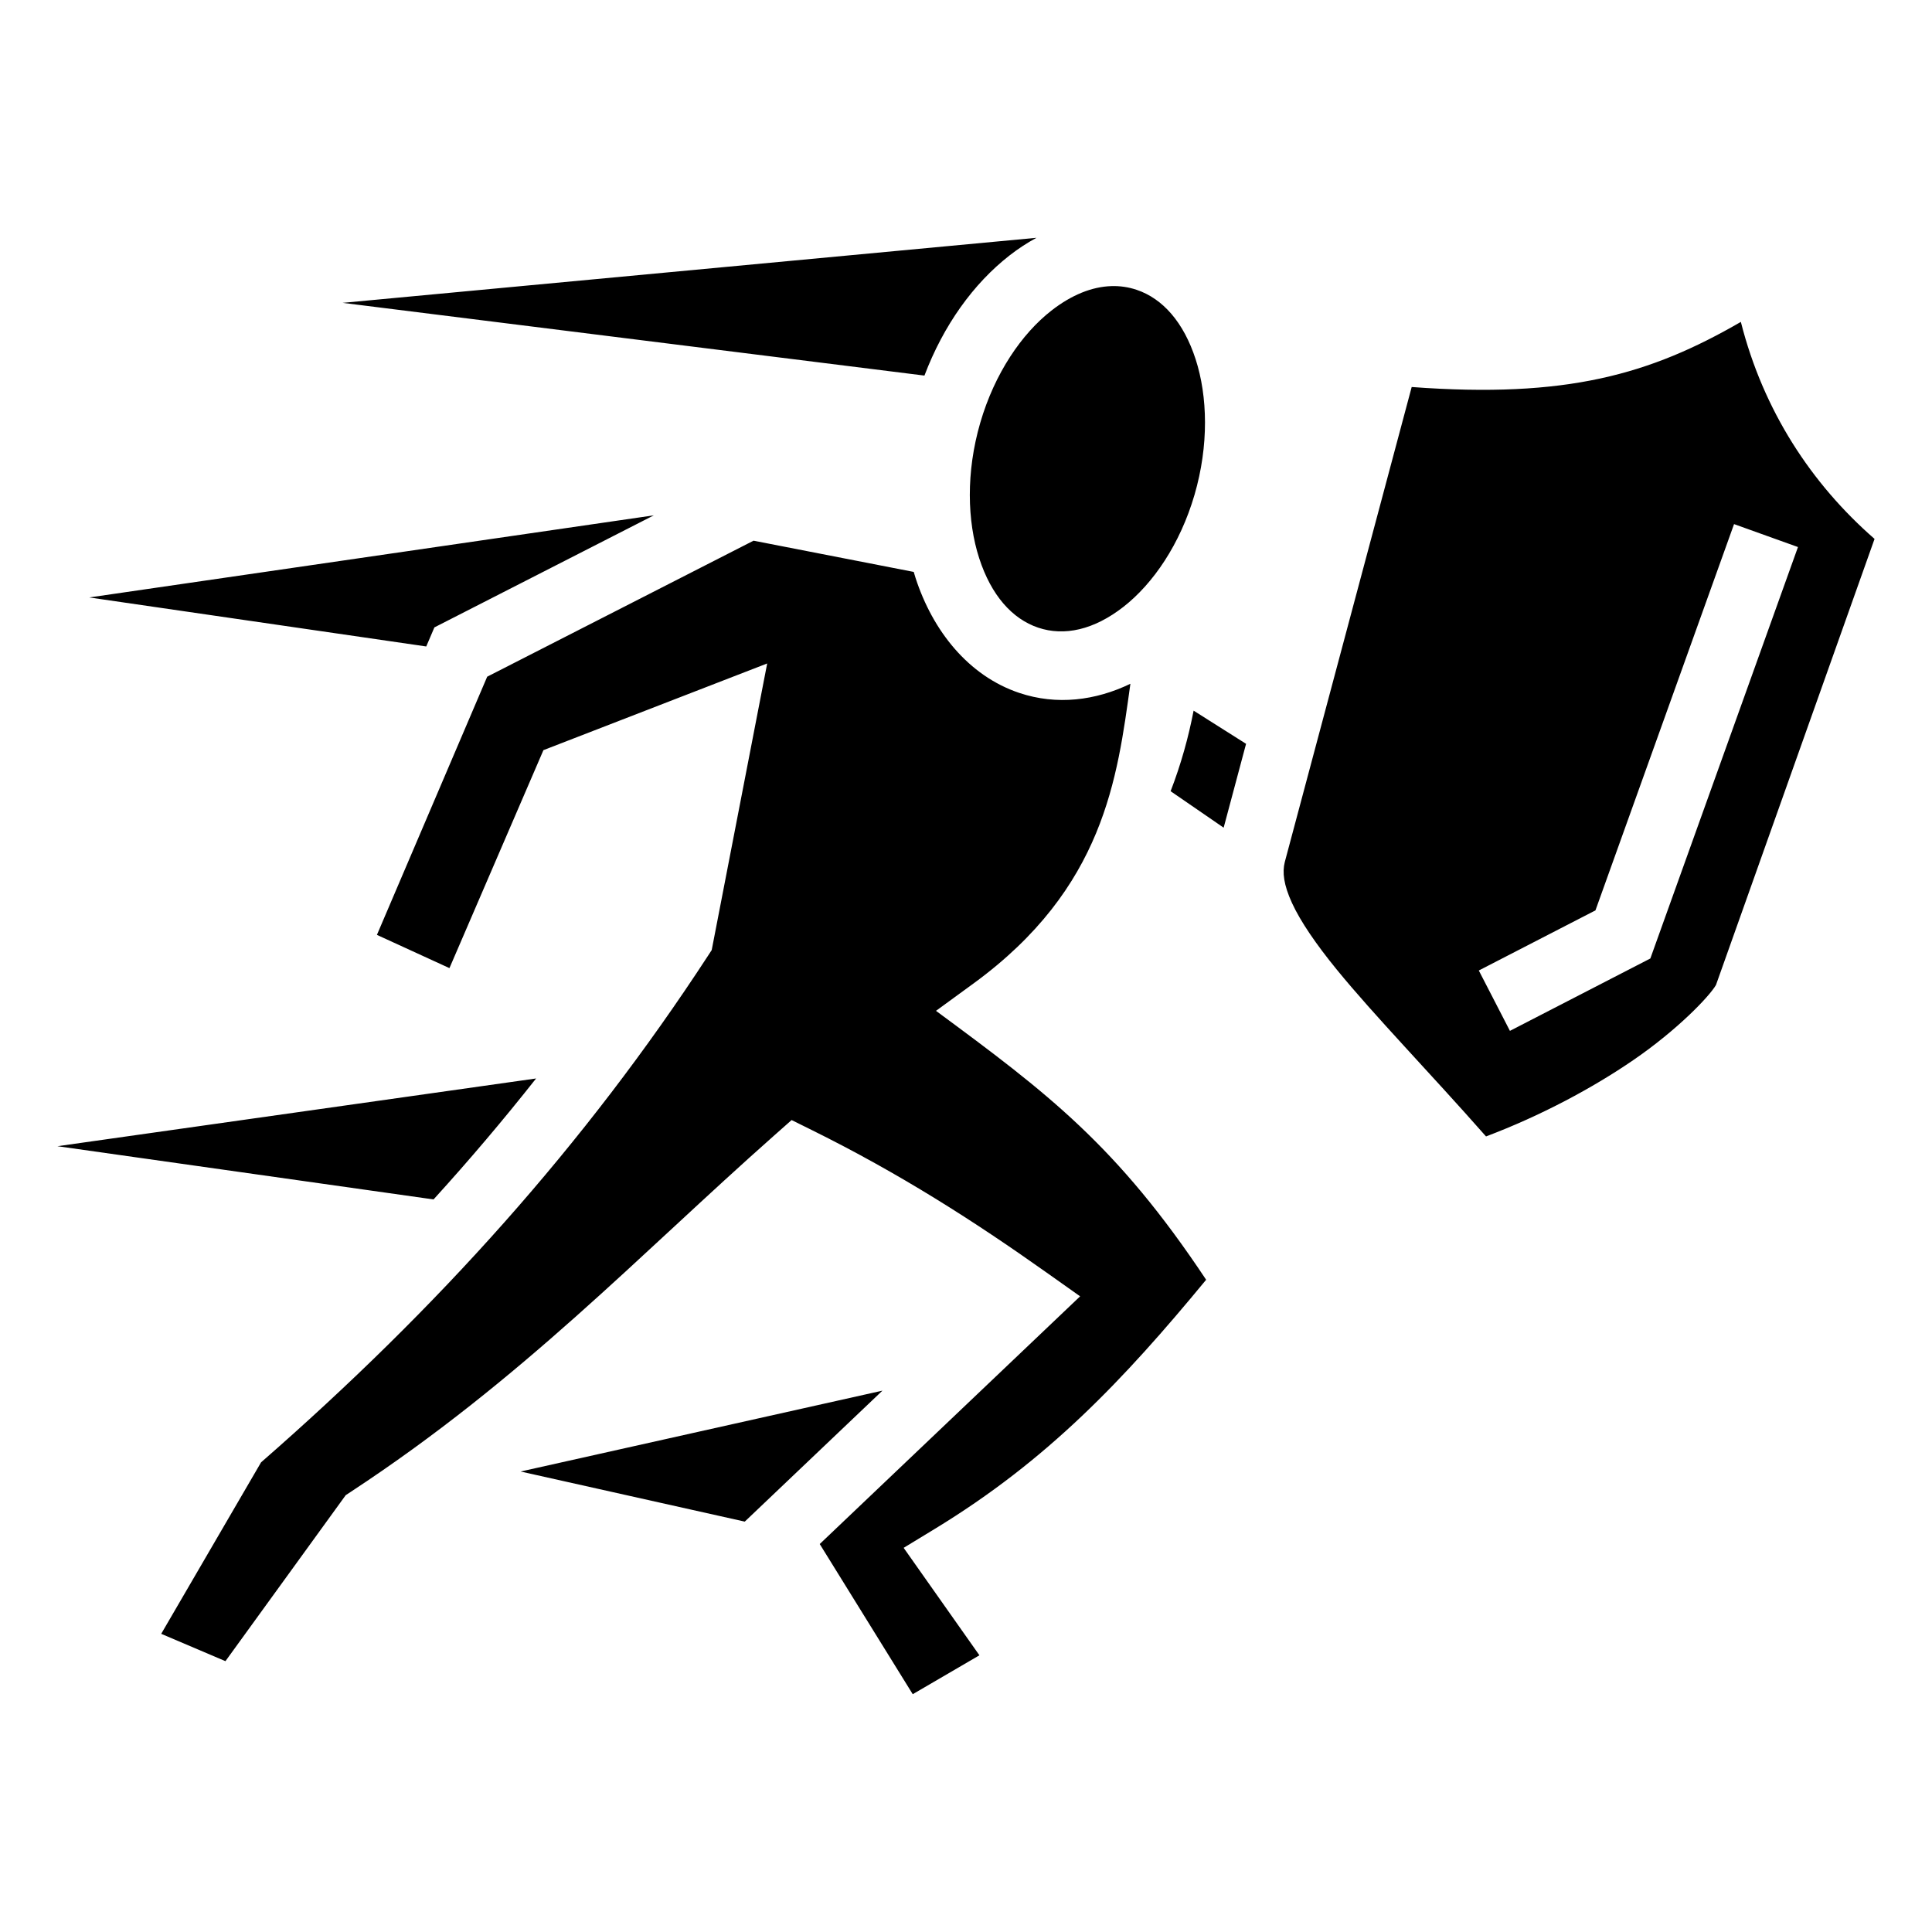
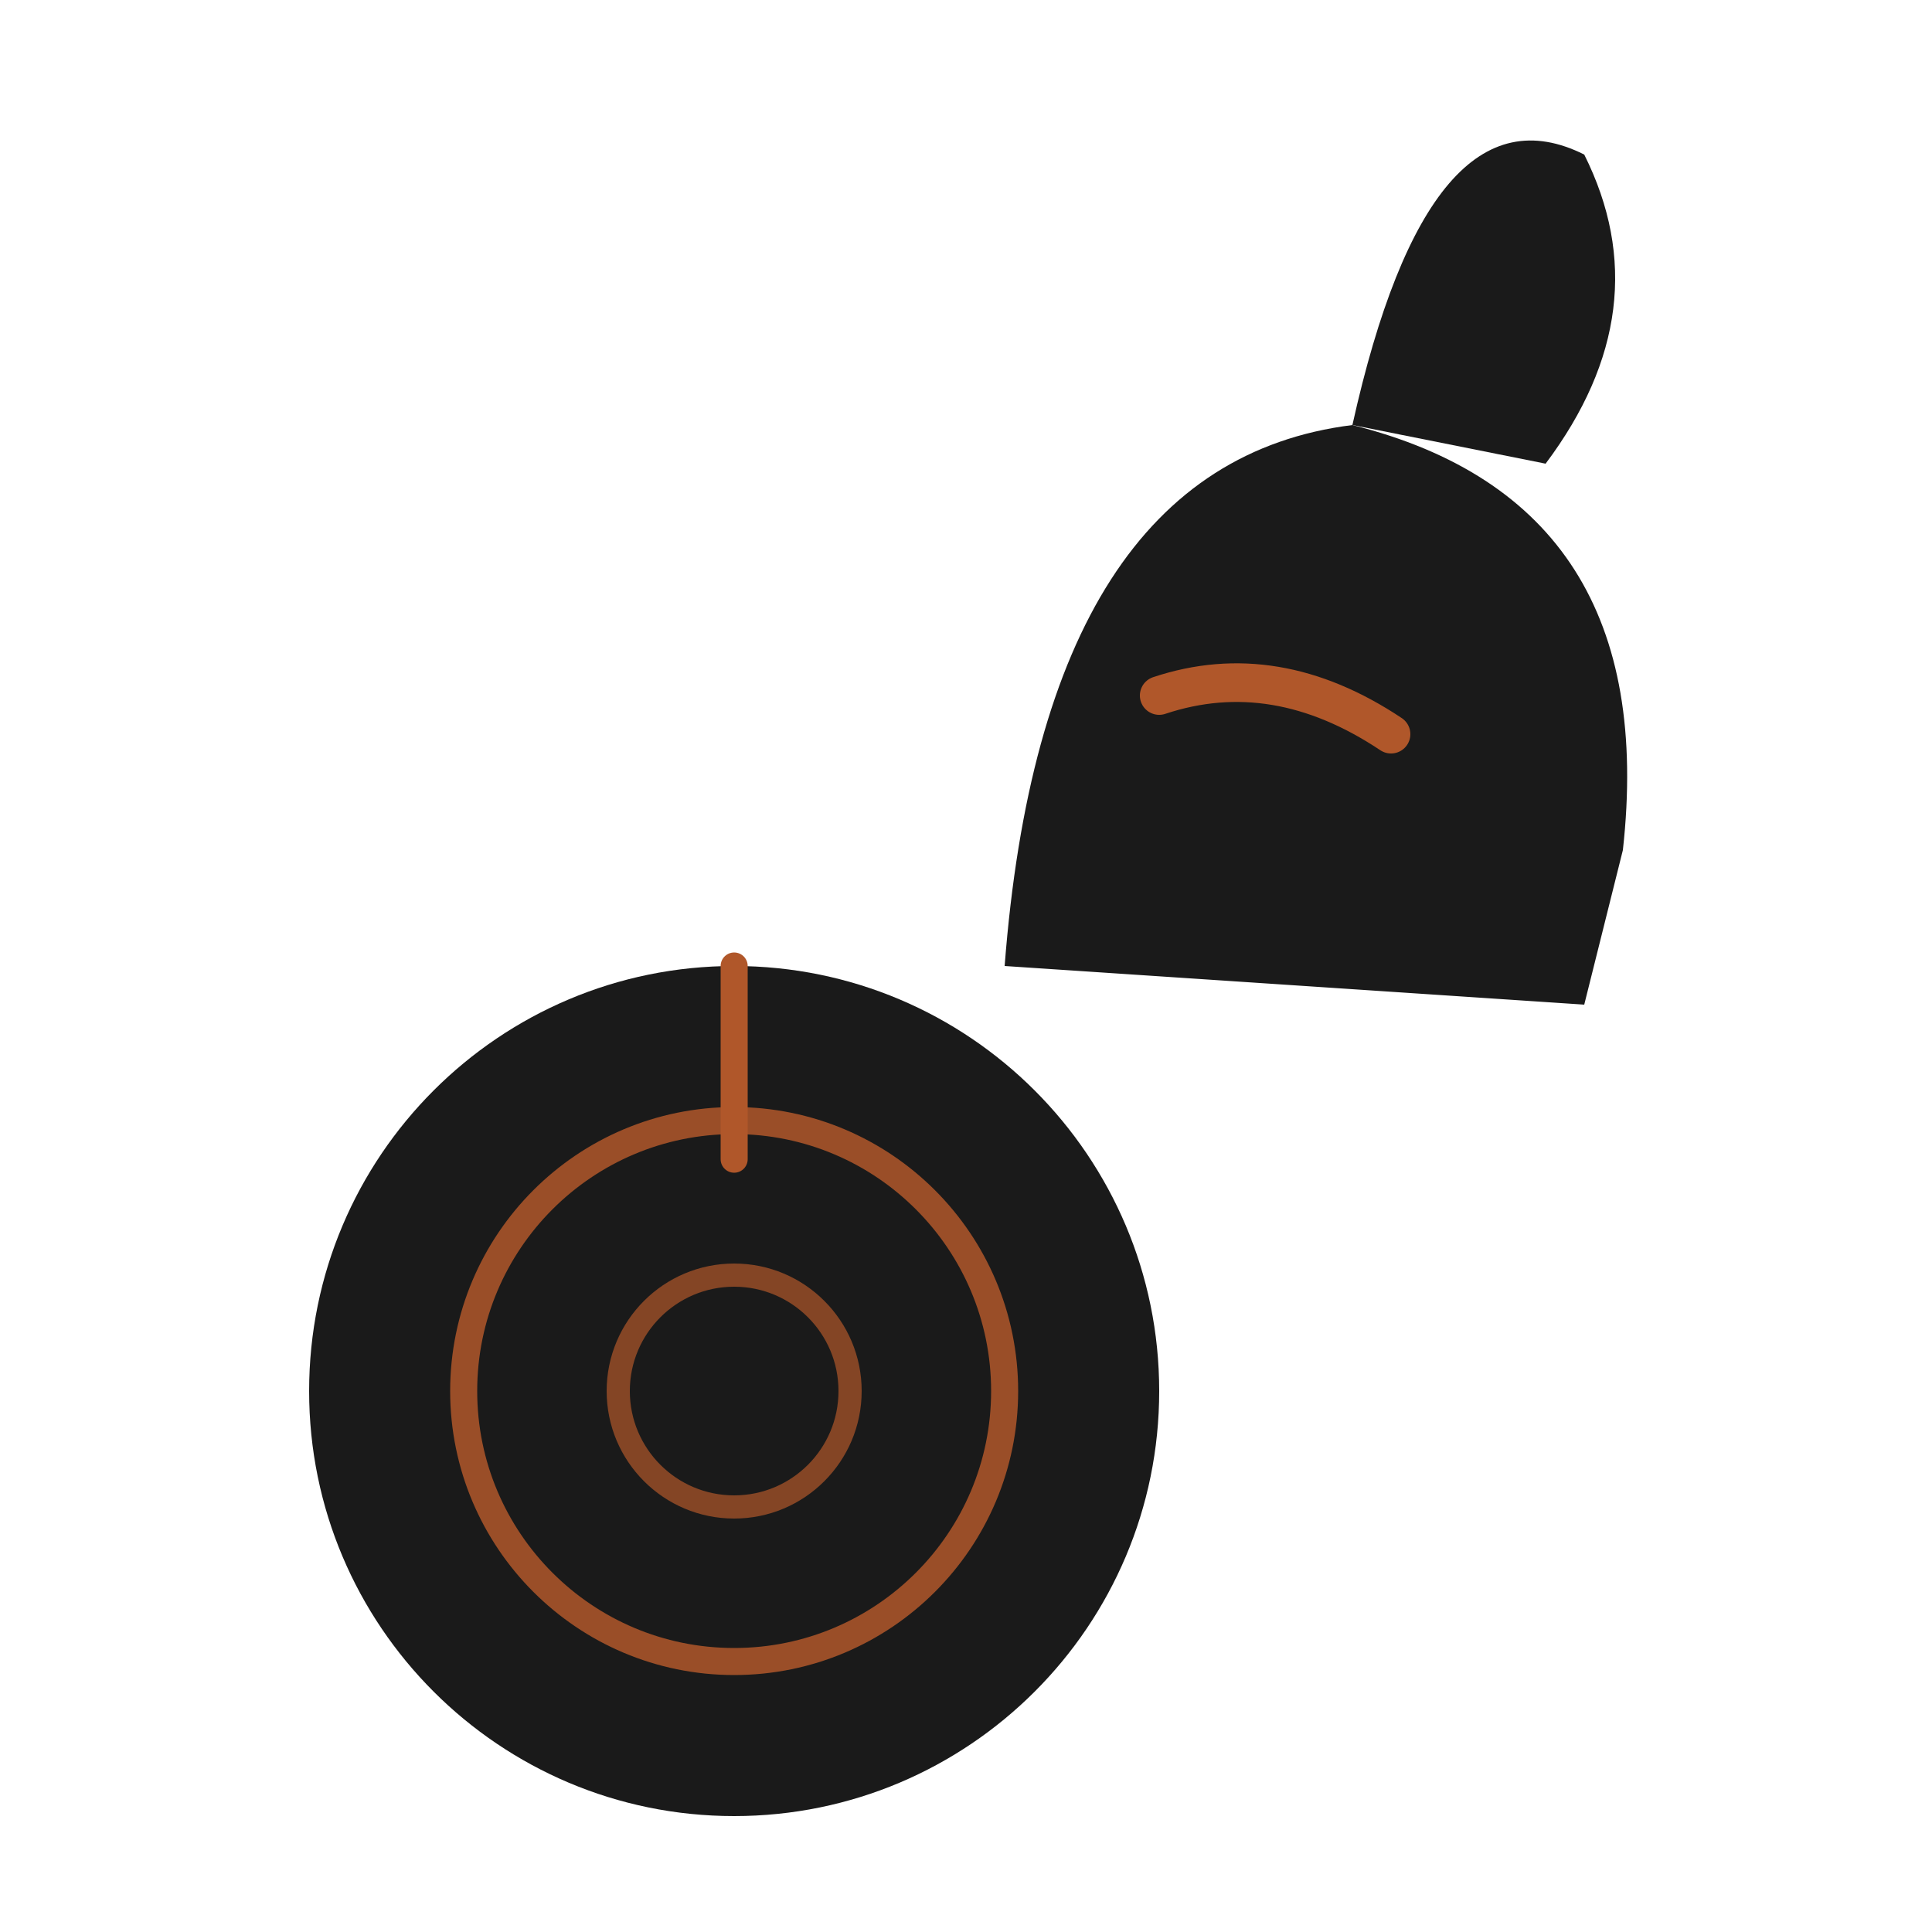
- <svg xmlns="http://www.w3.org/2000/svg" width="1em" height="1em" viewBox="0 0 512 512">
-   <path fill="currentColor" d="M274.663 63.02L90.792 80.26l154.193 19.273c5.063-13.339 12.952-24.341 22.541-31.828a52 52 0 0 1 7.137-4.683zm19.832 12.803c-5.092.166-10.492 2.296-15.879 6.502c-7.835 6.118-15.009 16.575-18.83 29.688s-3.477 26.099-.289 35.927c3.188 9.829 8.73 16.071 15.633 18.395s14.766.596 22.601-5.522c7.835-6.117 15.01-16.574 18.83-29.687c3.822-13.113 3.48-26.1.292-35.928s-8.73-16.07-15.633-18.394a19 19 0 0 0-6.725-.98zm166.85 9.485c-24.113 13.949-46.193 20.298-87.233 17.252L340.48 228.452c-.675 2.682-.318 6 1.922 10.87c2.243 4.876 6.355 10.89 11.836 17.607c9.99 12.242 24.527 27.16 39.573 44.238c14.56-5.5 28.23-12.828 38.972-20.19c11.841-8.113 20.234-16.95 21.965-19.939l42.027-118.22c-16.748-14.613-29.471-33.974-35.43-57.51m-288.07 51.261L23.652 158.331l89.309 12.988l2.158-5.052zm286.265 2.325l16.941 6.078l-39.123 109.037l-37.212 19.181l-8.247-15.998l30.913-15.933zm-259.842 4.394l-70.586 36.043l-29.222 68.422l19.218 8.809l24.905-57.764l59.299-22.973l-14.702 75.955l-.963 1.477c-32.725 50.18-71.654 93.41-118.464 134.28L42.722 432.98l17.021 7.245l31.875-43.989l1.38-.906c45.476-29.872 75.93-62.333 112.255-94.492l4.533-4.012l5.426 2.686c23.365 11.571 42.934 24.117 62.107 37.705l8.924 6.324l-69.006 65.643l24.649 39.794l17.67-10.308l-20.078-28.477l8.224-5.004c29.884-18.186 49.986-39.43 71.938-66.039c-23.653-35.6-42.006-49.433-71.592-71.267l9.908-7.227c34.703-25.312 38.132-54.476 41.61-79.449c-9.203 4.441-19.498 5.772-29.473 2.414c-13.488-4.54-22.924-16.472-27.465-30.473c-.17-.522-.321-1.054-.479-1.584zm116.62 45.04c-1.355 7.027-3.324 14.17-6.092 21.349l14.056 9.666l5.938-22.223zm-174.243 97.476l-126.85 17.953l99.67 14.105a599 599 0 0 0 27.18-32.058m91.781 82.73l-95.892 21.432l59.406 13.277z" />
+ <svg xmlns="http://www.w3.org/2000/svg" viewBox="0 0 100 100">
+   <circle cx="38" cy="72" r="22" fill="#1A1A1A" />
+   <circle cx="38" cy="72" r="14" stroke="#B0572A" stroke-width="1.4" fill="none" opacity="0.85" />
+   <circle cx="38" cy="72" r="6" stroke="#B0572A" stroke-width="1.2" fill="none" opacity="0.7" />
+   <path d="M52 50 Q54 24 70 22 Q86 26 84 44 L82 52 Z" fill="#1A1A1A" />
+   <path d="M70 22 Q74 4 82 8 Q86 16 80 24" fill="#1A1A1A" />
+   <path d="M60 36 Q66 34 72 38" stroke="#B0572A" stroke-width="2" fill="none" stroke-linecap="round" />
+   <path d="M38 50 L38 60" stroke="#B0572A" stroke-width="1.4" stroke-linecap="round" />
</svg>
